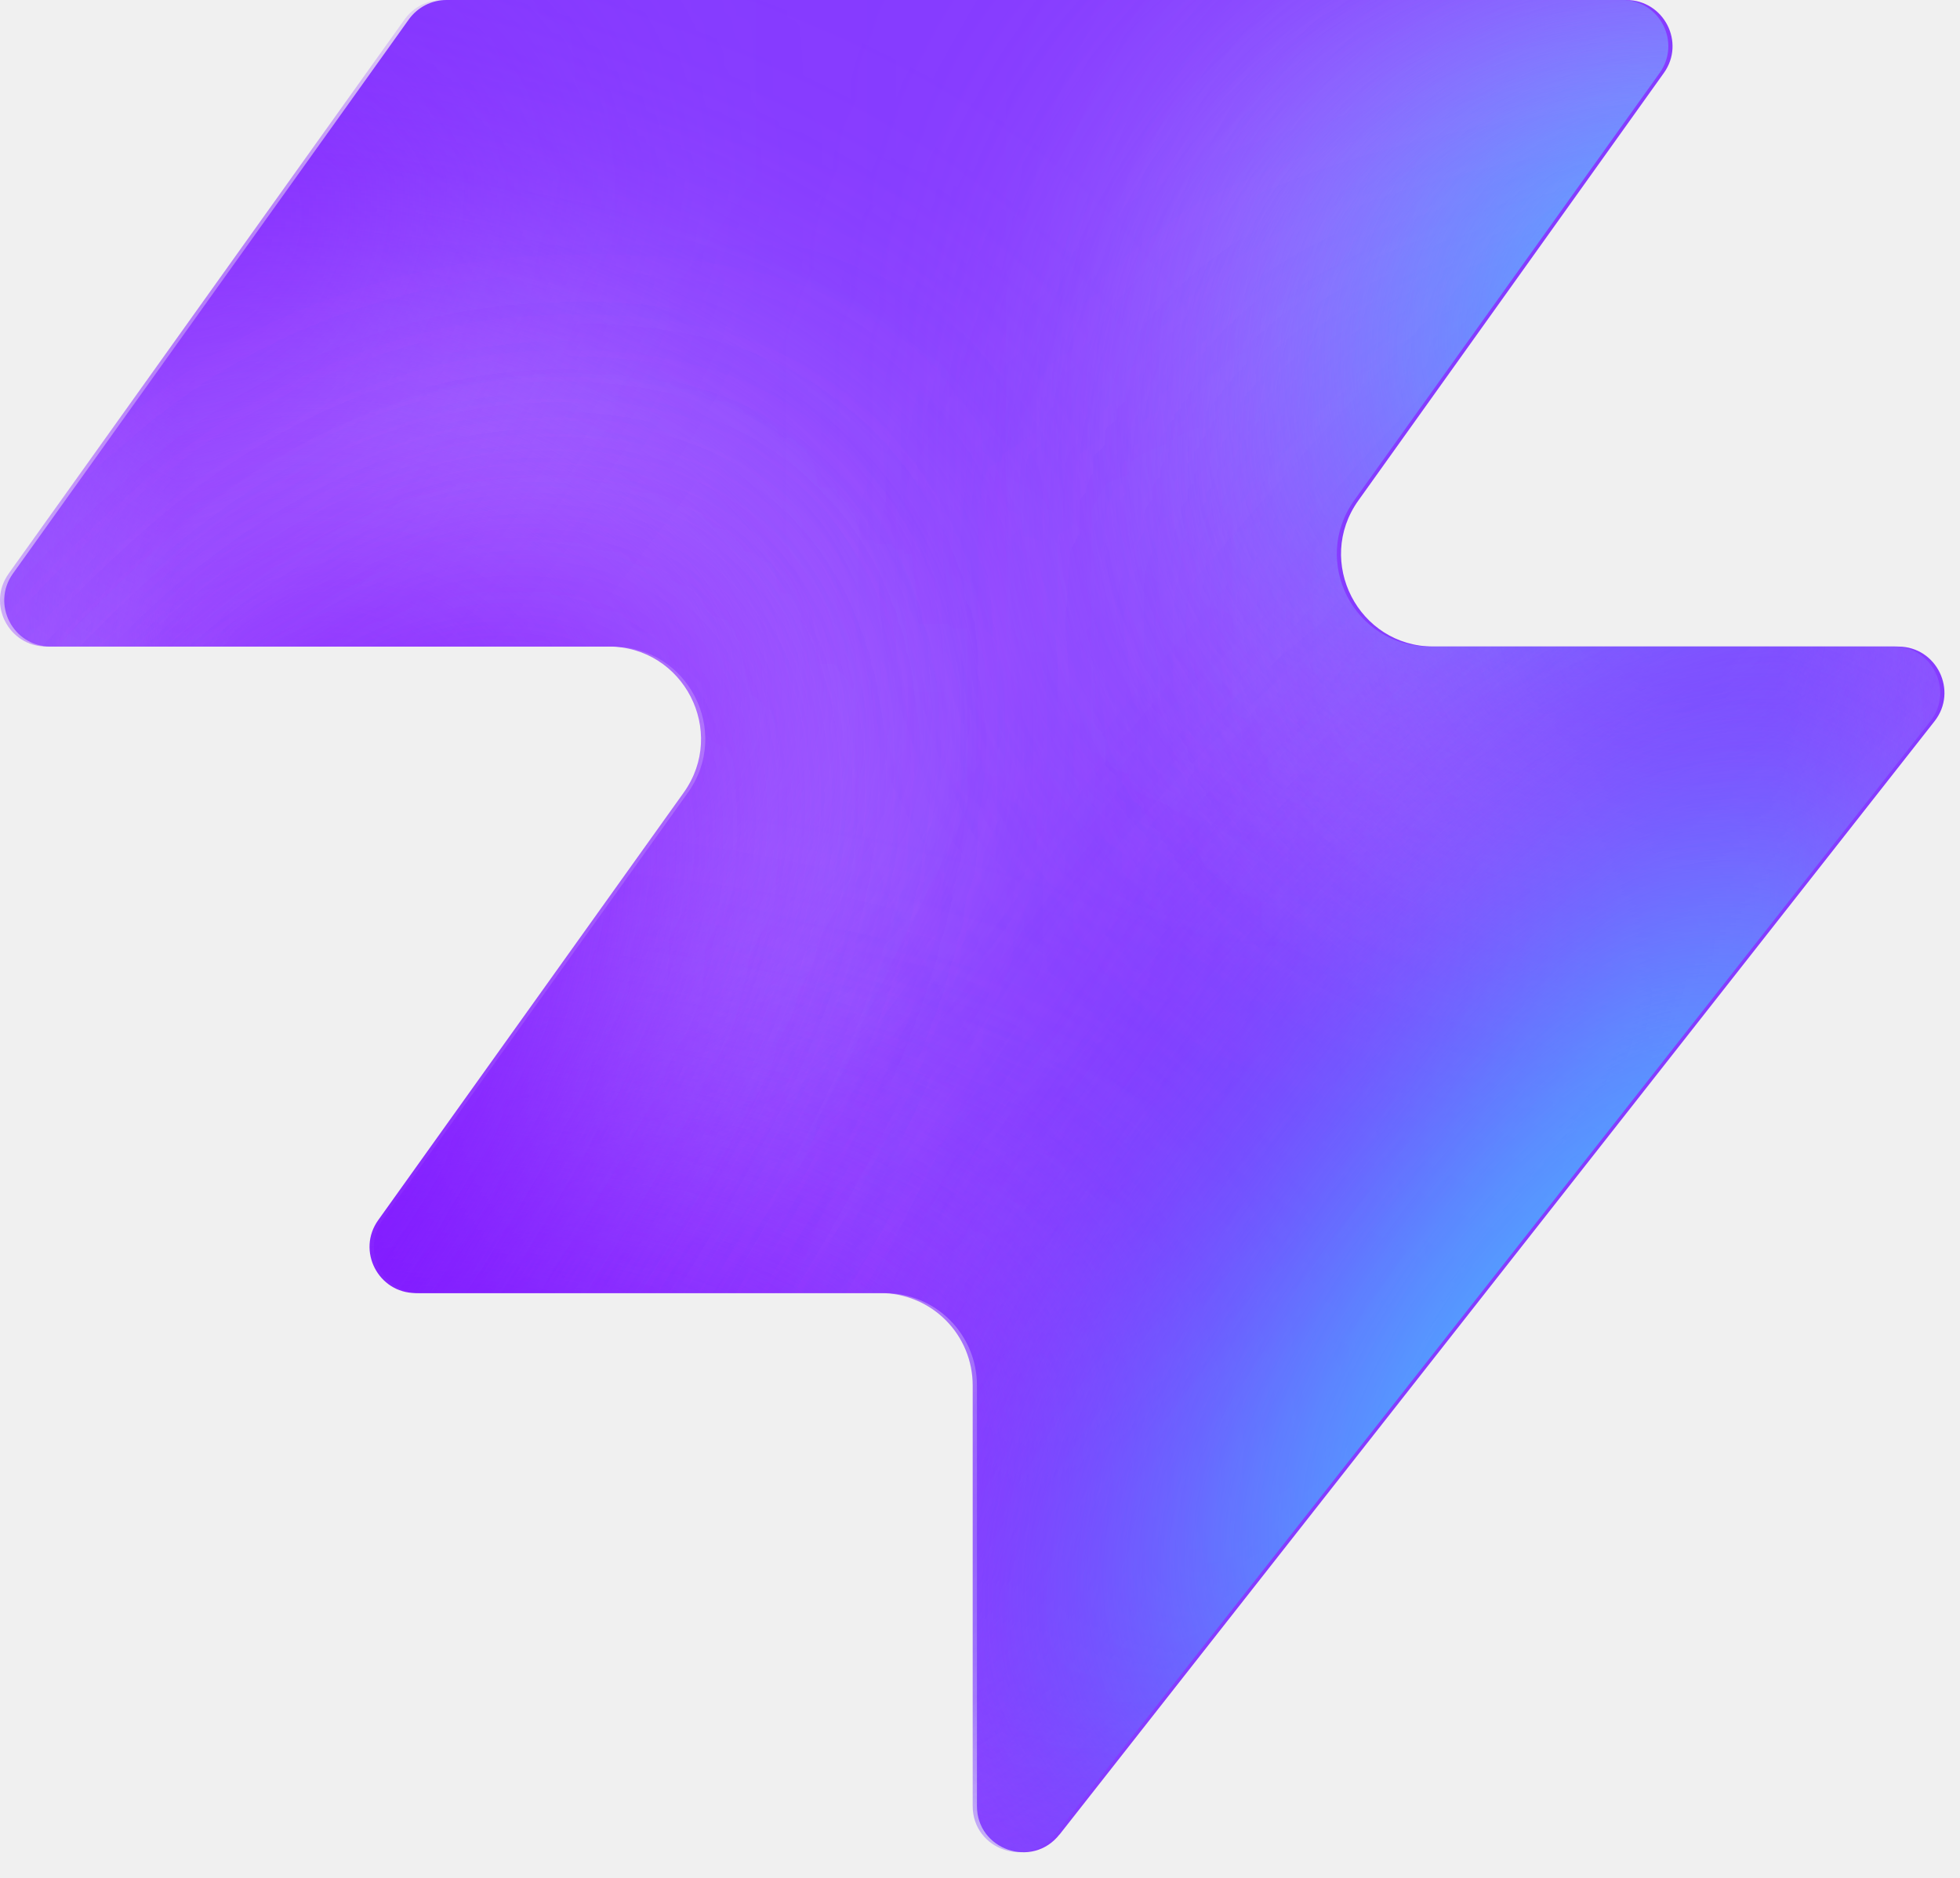
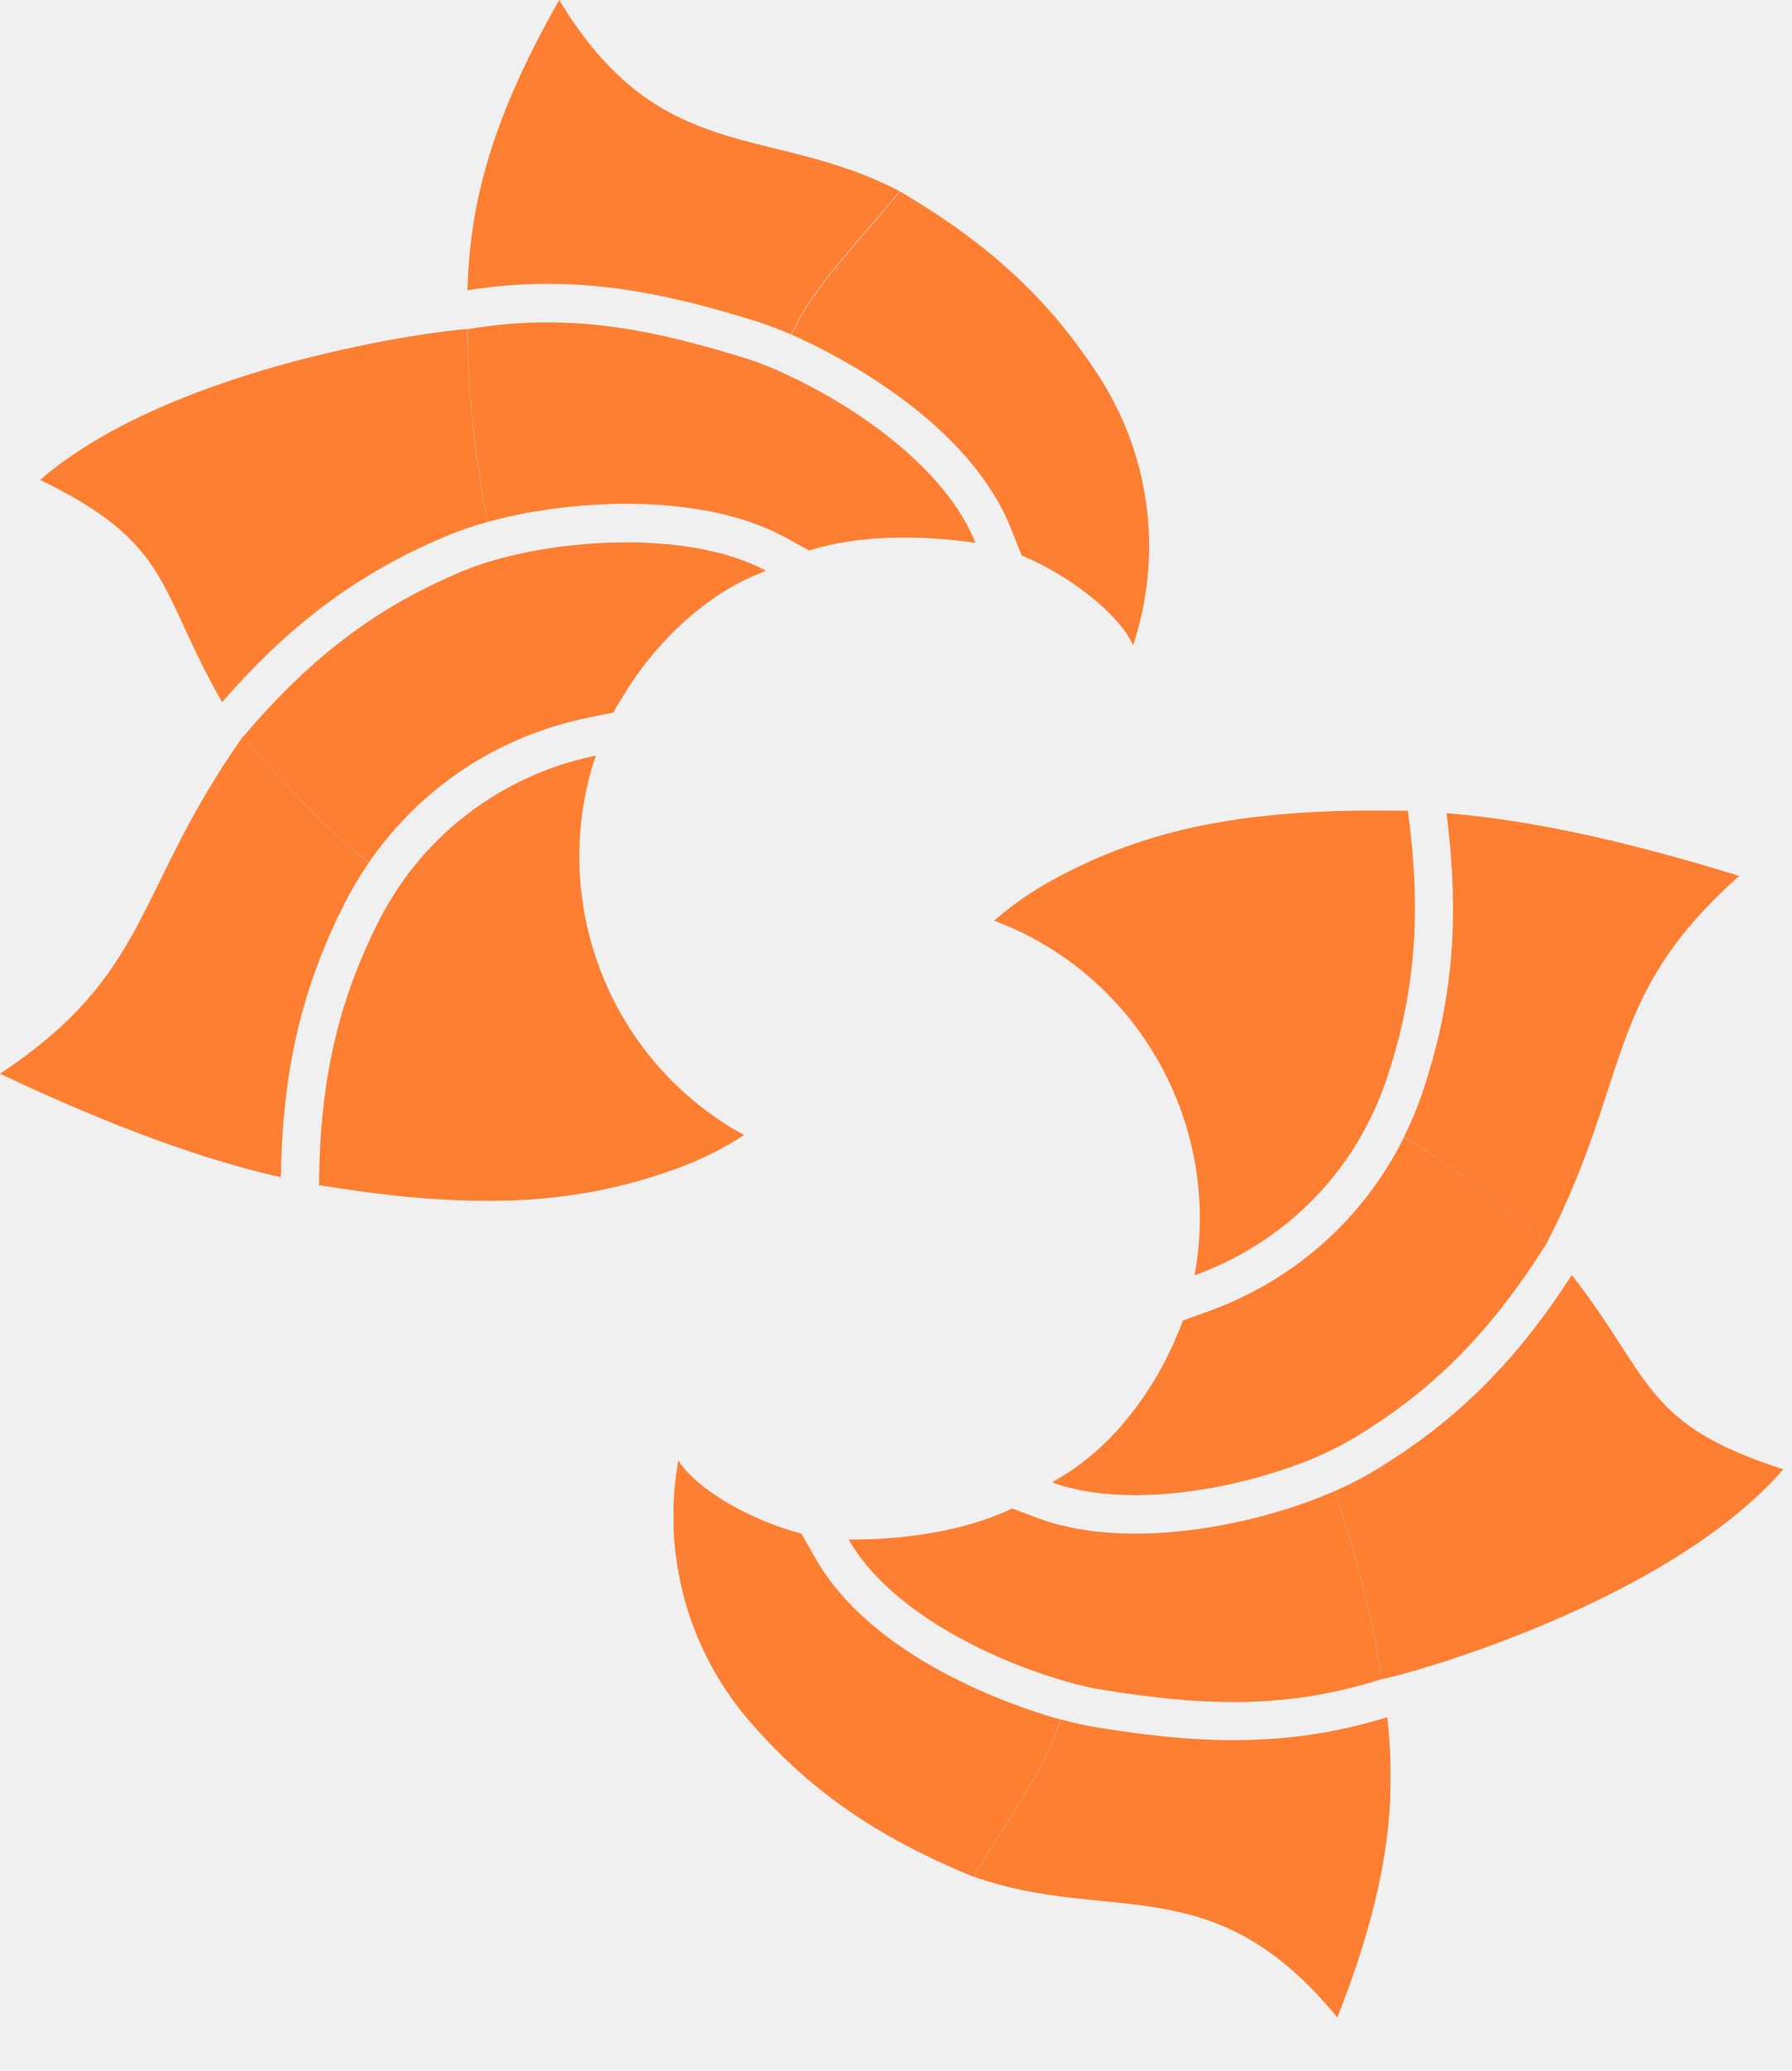
- <svg xmlns="http://www.w3.org/2000/svg" width="48" height="46" fill="none" viewBox="0 0 48 46">
-   <path fill="#863bff" d="M25.946 44.938c-.664.845-2.021.375-2.021-.698V33.937a2.26 2.26 0 0 0-2.262-2.262H10.287c-.92 0-1.456-1.04-.92-1.788l7.48-10.471c1.07-1.497 0-3.578-1.842-3.578H1.237c-.92 0-1.456-1.04-.92-1.788L10.013.474c.214-.297.556-.474.92-.474h28.894c.92 0 1.456 1.04.92 1.788l-7.48 10.471c-1.07 1.498 0 3.579 1.842 3.579h11.377c.943 0 1.473 1.088.89 1.83L25.947 44.94z" style="fill:#863bff;fill:color(display-p3 .525 .23 1);fill-opacity:1" />
-   <mask id="a" width="48" height="46" x="0" y="0" maskUnits="userSpaceOnUse" style="mask-type:alpha">
-     <path fill="#000" d="M25.842 44.938c-.664.844-2.021.375-2.021-.698V33.937a2.26 2.26 0 0 0-2.262-2.262H10.183c-.92 0-1.456-1.04-.92-1.788l7.48-10.471c1.07-1.498 0-3.579-1.842-3.579H1.133c-.92 0-1.456-1.04-.92-1.787L9.91.473c.214-.297.556-.474.92-.474h28.894c.92 0 1.456 1.04.92 1.788l-7.48 10.471c-1.07 1.498 0 3.578 1.842 3.578h11.377c.943 0 1.473 1.088.89 1.832L25.843 44.94z" style="fill:#000;fill-opacity:1" />
+ <svg xmlns="http://www.w3.org/2000/svg" width="32" height="37" viewBox="0 0 32 37" fill="none">
+   <path fill-rule="evenodd" clip-rule="evenodd" d="M10.741 17.375C10.741 17.373 10.74 17.371 10.739 17.369C10.267 16.158 10.209 14.79 10.643 13.5C9.244 13.787 7.97 14.6 7.132 15.836C7.067 15.933 7.004 16.031 6.944 16.133C6.883 16.234 6.826 16.338 6.772 16.444C6.596 16.79 6.442 17.137 6.31 17.494C6.243 17.672 6.183 17.853 6.127 18.037C6.072 18.221 6.021 18.409 5.977 18.601C6.021 18.409 6.072 18.221 6.127 18.037C6.072 18.221 6.021 18.409 5.977 18.601C5.798 19.368 5.705 20.205 5.699 21.174C5.954 21.216 6.197 21.251 6.436 21.284C6.496 21.292 6.556 21.3 6.615 21.308C6.846 21.337 7.071 21.364 7.288 21.384C7.293 21.385 7.298 21.386 7.303 21.386C7.524 21.407 7.735 21.421 7.943 21.432C7.996 21.435 8.048 21.438 8.099 21.44C8.297 21.449 8.491 21.455 8.678 21.455C8.686 21.455 8.695 21.455 8.703 21.455C8.8 21.455 8.894 21.453 8.989 21.45C9.038 21.449 9.088 21.449 9.136 21.448C9.277 21.442 9.416 21.434 9.552 21.424C10.514 21.351 11.359 21.153 12.192 20.838C12.582 20.69 12.95 20.501 13.292 20.279C12.085 19.617 11.21 18.573 10.741 17.375Z" fill="#FF7F32" />
+   <path fill-rule="evenodd" clip-rule="evenodd" d="M4.343 13.167C4.343 13.166 4.344 13.166 4.345 13.165C4.343 13.163 4.342 13.162 4.34 13.16C2.388 15.918 2.717 17.383 0 19.183C1.991 20.125 3.623 20.719 5.017 21.032C5.031 20.081 5.125 19.23 5.309 18.442C5.404 18.034 5.521 17.644 5.667 17.252C5.806 16.877 5.967 16.51 6.16 16.13C6.276 15.903 6.412 15.674 6.564 15.448C6.572 15.438 6.58 15.428 6.587 15.418C5.873 14.835 5.149 14.111 4.343 13.167Z" fill="#FF7F32" />
+   <mask id="mask0_684_19946" style="mask-type:alpha" maskUnits="userSpaceOnUse" x="12" y="26" width="13" height="11">
+     <path d="M12.029 26.09H24.842V36.041H12.029V26.09Z" fill="white" />
  </mask>
-   <g mask="url(#a)">
-     <g filter="url(#b)">
-       <ellipse cx="5.508" cy="14.704" fill="#ede6ff" rx="5.508" ry="14.704" style="fill:#ede6ff;fill:color(display-p3 .927 .903 1);fill-opacity:1" transform="matrix(.00324 1 1 -.00324 -4.47 31.516)" />
-     </g>
-     <g filter="url(#c)">
-       <ellipse cx="10.399" cy="29.851" fill="#ede6ff" rx="10.399" ry="29.851" style="fill:#ede6ff;fill:color(display-p3 .927 .903 1);fill-opacity:1" transform="matrix(.00324 1 1 -.00324 -39.328 7.883)" />
-     </g>
-     <g filter="url(#d)">
-       <ellipse cx="5.508" cy="30.487" fill="#7e14ff" rx="5.508" ry="30.487" style="fill:#7e14ff;fill:color(display-p3 .492 .077 1);fill-opacity:1" transform="rotate(89.814 -25.913 -14.639)scale(1 -1)" />
-     </g>
-     <g filter="url(#e)">
-       <ellipse cx="5.508" cy="30.599" fill="#7e14ff" rx="5.508" ry="30.599" style="fill:#7e14ff;fill:color(display-p3 .492 .077 1);fill-opacity:1" transform="rotate(89.814 -32.644 -3.334)scale(1 -1)" />
-     </g>
-     <g filter="url(#f)">
-       <ellipse cx="5.508" cy="30.599" fill="#7e14ff" rx="5.508" ry="30.599" style="fill:#7e14ff;fill:color(display-p3 .492 .077 1);fill-opacity:1" transform="matrix(.00324 1 1 -.00324 -34.34 30.47)" />
-     </g>
-     <g filter="url(#g)">
-       <ellipse cx="14.072" cy="22.078" fill="#ede6ff" rx="14.072" ry="22.078" style="fill:#ede6ff;fill:color(display-p3 .927 .903 1);fill-opacity:1" transform="rotate(93.35 24.506 48.493)scale(-1 1)" />
-     </g>
-     <g filter="url(#h)">
-       <ellipse cx="3.47" cy="21.501" fill="#7e14ff" rx="3.47" ry="21.501" style="fill:#7e14ff;fill:color(display-p3 .492 .077 1);fill-opacity:1" transform="rotate(89.009 28.708 47.59)scale(-1 1)" />
-     </g>
-     <g filter="url(#i)">
-       <ellipse cx="3.47" cy="21.501" fill="#7e14ff" rx="3.47" ry="21.501" style="fill:#7e14ff;fill:color(display-p3 .492 .077 1);fill-opacity:1" transform="rotate(89.009 28.708 47.59)scale(-1 1)" />
-     </g>
-     <g filter="url(#j)">
-       <ellipse cx=".387" cy="8.972" fill="#7e14ff" rx="4.407" ry="29.108" style="fill:#7e14ff;fill:color(display-p3 .492 .077 1);fill-opacity:1" transform="rotate(39.51 .387 8.972)" />
-     </g>
-     <g filter="url(#k)">
-       <ellipse cx="47.523" cy="-6.092" fill="#7e14ff" rx="4.407" ry="29.108" style="fill:#7e14ff;fill:color(display-p3 .492 .077 1);fill-opacity:1" transform="rotate(37.892 47.523 -6.092)" />
-     </g>
-     <g filter="url(#l)">
-       <ellipse cx="41.412" cy="6.333" fill="#47bfff" rx="5.971" ry="9.665" style="fill:#47bfff;fill:color(display-p3 .28 .748 1);fill-opacity:1" transform="rotate(37.892 41.412 6.333)" />
-     </g>
-     <g filter="url(#m)">
-       <ellipse cx="-1.879" cy="38.332" fill="#7e14ff" rx="4.407" ry="29.108" style="fill:#7e14ff;fill:color(display-p3 .492 .077 1);fill-opacity:1" transform="rotate(37.892 -1.88 38.332)" />
-     </g>
-     <g filter="url(#n)">
-       <ellipse cx="-1.879" cy="38.332" fill="#7e14ff" rx="4.407" ry="29.108" style="fill:#7e14ff;fill:color(display-p3 .492 .077 1);fill-opacity:1" transform="rotate(37.892 -1.88 38.332)" />
-     </g>
-     <g filter="url(#o)">
-       <ellipse cx="35.651" cy="29.907" fill="#7e14ff" rx="4.407" ry="29.108" style="fill:#7e14ff;fill:color(display-p3 .492 .077 1);fill-opacity:1" transform="rotate(37.892 35.651 29.907)" />
-     </g>
-     <g filter="url(#p)">
-       <ellipse cx="38.418" cy="32.4" fill="#47bfff" rx="5.971" ry="15.297" style="fill:#47bfff;fill:color(display-p3 .28 .748 1);fill-opacity:1" transform="rotate(37.892 38.418 32.4)" />
-     </g>
+   <g mask="url(#mask0_684_19946)">
+     <path fill-rule="evenodd" clip-rule="evenodd" d="M12.977 30.208C13.107 30.402 13.248 30.59 13.405 30.77C14.425 31.938 15.596 32.796 17.386 33.529C17.466 33.396 17.548 33.266 17.628 33.137C17.643 33.114 17.658 33.09 17.673 33.066C17.739 32.961 17.805 32.858 17.87 32.756C18.137 32.337 18.389 31.941 18.59 31.559C18.593 31.554 18.596 31.549 18.599 31.544C18.66 31.426 18.717 31.31 18.768 31.195C18.771 31.188 18.774 31.181 18.777 31.174C18.845 31.021 18.897 30.869 18.941 30.718C18.915 30.711 18.89 30.706 18.864 30.698C18.116 30.483 15.595 29.64 14.569 27.843L14.316 27.399C13.423 27.17 12.434 26.605 12.118 26.09C11.868 27.492 12.147 28.973 12.977 30.208Z" fill="#FF7F32" />
+     <path fill-rule="evenodd" clip-rule="evenodd" d="M18.771 31.193C18.72 31.308 18.663 31.424 18.601 31.541C18.599 31.547 18.596 31.552 18.593 31.557C18.391 31.939 18.14 32.335 17.873 32.754C17.808 32.856 17.742 32.959 17.676 33.064C17.661 33.088 17.646 33.111 17.631 33.135C17.55 33.264 17.469 33.394 17.389 33.527C19.862 34.396 21.673 33.33 23.89 36.045C24.875 33.551 24.933 32.03 24.782 30.68C24.323 30.82 23.856 30.928 23.39 30.995C21.977 31.198 20.713 31.036 19.639 30.869C19.413 30.834 19.179 30.781 18.944 30.716C18.9 30.867 18.847 31.019 18.78 31.172C18.777 31.179 18.774 31.186 18.771 31.193Z" fill="#FF7F32" />
  </g>
-   <defs>
-     <filter id="b" width="60.045" height="41.654" x="-19.77" y="16.149" color-interpolation-filters="sRGB" filterUnits="userSpaceOnUse">
-       <feFlood flood-opacity="0" result="BackgroundImageFix" />
-       <feBlend in="SourceGraphic" in2="BackgroundImageFix" result="shape" />
-       <feGaussianBlur result="effect1_foregroundBlur_2002_17158" stdDeviation="7.659" />
-     </filter>
-     <filter id="c" width="90.34" height="51.437" x="-54.613" y="-7.533" color-interpolation-filters="sRGB" filterUnits="userSpaceOnUse">
-       <feFlood flood-opacity="0" result="BackgroundImageFix" />
-       <feBlend in="SourceGraphic" in2="BackgroundImageFix" result="shape" />
-       <feGaussianBlur result="effect1_foregroundBlur_2002_17158" stdDeviation="7.659" />
-     </filter>
-     <filter id="d" width="79.355" height="29.4" x="-49.64" y="2.03" color-interpolation-filters="sRGB" filterUnits="userSpaceOnUse">
-       <feFlood flood-opacity="0" result="BackgroundImageFix" />
-       <feBlend in="SourceGraphic" in2="BackgroundImageFix" result="shape" />
-       <feGaussianBlur result="effect1_foregroundBlur_2002_17158" stdDeviation="4.596" />
-     </filter>
-     <filter id="e" width="79.579" height="29.4" x="-45.045" y="20.029" color-interpolation-filters="sRGB" filterUnits="userSpaceOnUse">
-       <feFlood flood-opacity="0" result="BackgroundImageFix" />
-       <feBlend in="SourceGraphic" in2="BackgroundImageFix" result="shape" />
-       <feGaussianBlur result="effect1_foregroundBlur_2002_17158" stdDeviation="4.596" />
-     </filter>
-     <filter id="f" width="79.579" height="29.4" x="-43.513" y="21.178" color-interpolation-filters="sRGB" filterUnits="userSpaceOnUse">
-       <feFlood flood-opacity="0" result="BackgroundImageFix" />
-       <feBlend in="SourceGraphic" in2="BackgroundImageFix" result="shape" />
-       <feGaussianBlur result="effect1_foregroundBlur_2002_17158" stdDeviation="4.596" />
-     </filter>
-     <filter id="g" width="74.749" height="58.852" x="15.756" y="-17.901" color-interpolation-filters="sRGB" filterUnits="userSpaceOnUse">
-       <feFlood flood-opacity="0" result="BackgroundImageFix" />
-       <feBlend in="SourceGraphic" in2="BackgroundImageFix" result="shape" />
-       <feGaussianBlur result="effect1_foregroundBlur_2002_17158" stdDeviation="7.659" />
-     </filter>
-     <filter id="h" width="61.377" height="25.362" x="23.548" y="2.284" color-interpolation-filters="sRGB" filterUnits="userSpaceOnUse">
-       <feFlood flood-opacity="0" result="BackgroundImageFix" />
-       <feBlend in="SourceGraphic" in2="BackgroundImageFix" result="shape" />
-       <feGaussianBlur result="effect1_foregroundBlur_2002_17158" stdDeviation="4.596" />
-     </filter>
-     <filter id="i" width="61.377" height="25.362" x="23.548" y="2.284" color-interpolation-filters="sRGB" filterUnits="userSpaceOnUse">
-       <feFlood flood-opacity="0" result="BackgroundImageFix" />
-       <feBlend in="SourceGraphic" in2="BackgroundImageFix" result="shape" />
-       <feGaussianBlur result="effect1_foregroundBlur_2002_17158" stdDeviation="4.596" />
-     </filter>
-     <filter id="j" width="56.045" height="63.649" x="-27.636" y="-22.853" color-interpolation-filters="sRGB" filterUnits="userSpaceOnUse">
-       <feFlood flood-opacity="0" result="BackgroundImageFix" />
-       <feBlend in="SourceGraphic" in2="BackgroundImageFix" result="shape" />
-       <feGaussianBlur result="effect1_foregroundBlur_2002_17158" stdDeviation="4.596" />
-     </filter>
-     <filter id="k" width="54.814" height="64.646" x="20.116" y="-38.415" color-interpolation-filters="sRGB" filterUnits="userSpaceOnUse">
-       <feFlood flood-opacity="0" result="BackgroundImageFix" />
-       <feBlend in="SourceGraphic" in2="BackgroundImageFix" result="shape" />
-       <feGaussianBlur result="effect1_foregroundBlur_2002_17158" stdDeviation="4.596" />
-     </filter>
-     <filter id="l" width="33.541" height="35.313" x="24.641" y="-11.323" color-interpolation-filters="sRGB" filterUnits="userSpaceOnUse">
-       <feFlood flood-opacity="0" result="BackgroundImageFix" />
-       <feBlend in="SourceGraphic" in2="BackgroundImageFix" result="shape" />
-       <feGaussianBlur result="effect1_foregroundBlur_2002_17158" stdDeviation="4.596" />
-     </filter>
-     <filter id="m" width="54.814" height="64.646" x="-29.286" y="6.009" color-interpolation-filters="sRGB" filterUnits="userSpaceOnUse">
-       <feFlood flood-opacity="0" result="BackgroundImageFix" />
-       <feBlend in="SourceGraphic" in2="BackgroundImageFix" result="shape" />
-       <feGaussianBlur result="effect1_foregroundBlur_2002_17158" stdDeviation="4.596" />
-     </filter>
-     <filter id="n" width="54.814" height="64.646" x="-29.286" y="6.009" color-interpolation-filters="sRGB" filterUnits="userSpaceOnUse">
-       <feFlood flood-opacity="0" result="BackgroundImageFix" />
-       <feBlend in="SourceGraphic" in2="BackgroundImageFix" result="shape" />
-       <feGaussianBlur result="effect1_foregroundBlur_2002_17158" stdDeviation="4.596" />
-     </filter>
-     <filter id="o" width="54.814" height="64.646" x="8.244" y="-2.416" color-interpolation-filters="sRGB" filterUnits="userSpaceOnUse">
-       <feFlood flood-opacity="0" result="BackgroundImageFix" />
-       <feBlend in="SourceGraphic" in2="BackgroundImageFix" result="shape" />
-       <feGaussianBlur result="effect1_foregroundBlur_2002_17158" stdDeviation="4.596" />
-     </filter>
-     <filter id="p" width="39.409" height="43.623" x="18.713" y="10.588" color-interpolation-filters="sRGB" filterUnits="userSpaceOnUse">
-       <feFlood flood-opacity="0" result="BackgroundImageFix" />
-       <feBlend in="SourceGraphic" in2="BackgroundImageFix" result="shape" />
-       <feGaussianBlur result="effect1_foregroundBlur_2002_17158" stdDeviation="4.596" />
-     </filter>
-   </defs>
+   <path fill-rule="evenodd" clip-rule="evenodd" d="M31.858 26.25C29.348 25.447 29.524 24.633 28.079 22.779C27.85 23.133 27.621 23.461 27.383 23.765C27.103 24.124 26.82 24.446 26.518 24.748C26.221 25.045 25.917 25.314 25.587 25.57C25.271 25.814 24.94 26.041 24.576 26.261C24.465 26.329 24.347 26.395 24.227 26.457C24.113 26.516 23.995 26.573 23.874 26.627C23.863 26.631 23.851 26.636 23.84 26.641C24.174 27.58 24.494 28.759 24.684 29.999C25.095 29.933 29.777 28.645 31.858 26.25Z" fill="#FF7F32" />
+   <path fill-rule="evenodd" clip-rule="evenodd" d="M19.049 30.043C19.273 30.107 19.502 30.16 19.738 30.197C21.268 30.435 22.842 30.59 24.683 29.998C24.493 28.759 24.173 27.58 23.839 26.641C23.688 26.707 23.523 26.773 23.338 26.84L23.304 26.853C23.137 26.912 22.954 26.971 22.76 27.027L22.739 27.033L22.692 27.047C22.516 27.097 22.329 27.143 22.135 27.186L22.111 27.191L22.05 27.204C21.866 27.243 21.675 27.278 21.472 27.308L21.403 27.318L21.357 27.324C21.292 27.333 21.227 27.341 21.162 27.348C21.106 27.354 21.051 27.36 20.996 27.365C20.93 27.372 20.865 27.376 20.794 27.381C20.741 27.385 20.688 27.389 20.635 27.391C20.568 27.394 20.502 27.396 20.436 27.397L20.413 27.398C20.367 27.399 20.321 27.4 20.276 27.4C20.211 27.4 20.148 27.398 20.076 27.396L20.043 27.395C20.001 27.394 19.959 27.393 19.919 27.39C19.857 27.387 19.796 27.382 19.735 27.376L19.717 27.375L19.681 27.372C19.643 27.368 19.605 27.365 19.567 27.361C19.504 27.354 19.443 27.344 19.382 27.334L19.36 27.331L19.326 27.326C19.291 27.321 19.256 27.316 19.222 27.309C19.151 27.296 19.082 27.279 19 27.26L18.976 27.255C18.945 27.248 18.915 27.241 18.884 27.233C18.781 27.205 18.68 27.173 18.585 27.139L18.578 27.137L18.555 27.128L18.081 26.95C17.26 27.348 16.168 27.511 15.16 27.506C15.868 28.746 17.618 29.631 19.049 30.043Z" fill="#FF7F32" />
+   <path fill-rule="evenodd" clip-rule="evenodd" d="M20.695 18.962C20.696 18.963 20.697 18.965 20.698 18.967C21.337 20.099 21.587 21.445 21.34 22.784C22.684 22.301 23.831 21.316 24.485 19.973C24.537 19.868 24.585 19.762 24.63 19.653C24.675 19.544 24.718 19.433 24.756 19.32C24.881 18.953 24.985 18.587 25.066 18.215C25.106 18.029 25.141 17.841 25.17 17.651C25.199 17.461 25.222 17.268 25.239 17.072C25.222 17.268 25.199 17.461 25.17 17.651C25.199 17.461 25.222 17.269 25.239 17.072C25.308 16.288 25.281 15.446 25.15 14.486C24.892 14.48 24.646 14.48 24.405 14.481C24.345 14.482 24.284 14.482 24.225 14.483C23.992 14.486 23.765 14.492 23.548 14.503C23.543 14.503 23.538 14.503 23.533 14.503C23.311 14.514 23.1 14.53 22.892 14.548C22.84 14.553 22.788 14.557 22.737 14.562C22.54 14.582 22.347 14.604 22.161 14.63C22.154 14.631 22.145 14.632 22.137 14.633C22.041 14.647 21.948 14.663 21.854 14.679C21.806 14.687 21.757 14.694 21.71 14.702C21.571 14.727 21.434 14.755 21.301 14.784C20.359 14.993 19.55 15.309 18.771 15.739C18.405 15.941 18.067 16.18 17.76 16.449C19.049 16.933 20.062 17.842 20.695 18.962Z" fill="#FF7F32" />
+   <path fill-rule="evenodd" clip-rule="evenodd" d="M27.62 22.219C27.619 22.22 27.619 22.221 27.618 22.221C27.62 22.223 27.621 22.224 27.623 22.226C29.166 19.219 28.634 17.815 31.069 15.649C28.965 14.998 27.266 14.641 25.841 14.529C25.962 15.473 25.989 16.328 25.919 17.134C25.882 17.552 25.821 17.954 25.732 18.363C25.647 18.754 25.539 19.14 25.402 19.544C25.32 19.785 25.218 20.031 25.098 20.276C25.093 20.287 25.086 20.298 25.08 20.309C25.869 20.786 26.688 21.399 27.62 22.219Z" fill="#FF7F32" />
+   <path fill-rule="evenodd" clip-rule="evenodd" d="M19.059 26.569C19.09 26.577 19.123 26.583 19.154 26.59C19.217 26.605 19.279 26.621 19.344 26.633C19.382 26.64 19.423 26.645 19.462 26.651C19.522 26.661 19.581 26.67 19.643 26.677C19.686 26.683 19.73 26.686 19.773 26.689C19.833 26.695 19.892 26.7 19.953 26.704C19.999 26.706 20.046 26.707 20.093 26.708C20.153 26.71 20.212 26.712 20.273 26.712C20.321 26.712 20.369 26.711 20.418 26.71C20.478 26.708 20.539 26.707 20.6 26.704C20.649 26.702 20.699 26.698 20.749 26.695C20.809 26.691 20.87 26.686 20.93 26.681C20.981 26.676 21.032 26.67 21.083 26.665C21.143 26.658 21.203 26.651 21.263 26.643C21.302 26.637 21.341 26.631 21.38 26.626C21.557 26.599 21.733 26.568 21.907 26.531C21.933 26.526 21.96 26.52 21.986 26.514C22.162 26.475 22.336 26.432 22.505 26.385C22.526 26.379 22.547 26.372 22.568 26.366C22.741 26.316 22.91 26.262 23.073 26.205C23.085 26.2 23.097 26.195 23.109 26.191C23.278 26.13 23.441 26.065 23.593 25.997C23.806 25.902 24.016 25.795 24.22 25.671C25.545 24.868 26.592 23.862 27.623 22.223C27.494 22.11 27.368 22.001 27.243 21.895C27.368 22.001 27.494 22.11 27.623 22.223C27.623 22.222 27.624 22.221 27.624 22.22C26.692 21.401 25.873 20.787 25.085 20.311C25.084 20.312 25.083 20.314 25.082 20.315C25.315 20.456 25.55 20.606 25.791 20.773C25.549 20.607 25.314 20.458 25.081 20.318C24.358 21.774 23.115 22.88 21.573 23.433L21.132 23.591C21.13 23.597 21.128 23.604 21.126 23.61C21.096 23.698 21.057 23.789 21.015 23.88C20.89 24.183 20.727 24.497 20.53 24.804C20.358 25.072 20.159 25.334 19.938 25.576C19.617 25.925 19.246 26.232 18.836 26.457C18.824 26.467 18.812 26.477 18.801 26.487C18.884 26.517 18.97 26.545 19.059 26.569Z" fill="#FF7F32" />
+   <path fill-rule="evenodd" clip-rule="evenodd" d="M19.973 7.332C19.872 7.122 19.758 6.916 19.628 6.716C18.784 5.414 17.746 4.399 16.077 3.42C15.979 3.54 15.88 3.657 15.782 3.773C15.764 3.794 15.746 3.816 15.727 3.837C15.647 3.932 15.568 4.024 15.489 4.116C15.166 4.493 14.861 4.849 14.607 5.199C14.603 5.204 14.6 5.208 14.597 5.213C14.519 5.321 14.446 5.427 14.38 5.534C14.375 5.541 14.372 5.547 14.368 5.553C14.279 5.696 14.206 5.838 14.141 5.981C14.165 5.992 14.19 6.001 14.215 6.012C14.925 6.332 17.301 7.523 18.062 9.448L18.251 9.924C19.102 10.276 20.001 10.976 20.242 11.531C20.688 10.178 20.621 8.673 19.973 7.332Z" fill="#FF7F32" />
+   <path fill-rule="evenodd" clip-rule="evenodd" d="M14.373 5.529C14.44 5.423 14.512 5.316 14.59 5.208C14.593 5.204 14.597 5.199 14.6 5.194C14.854 4.845 15.159 4.488 15.482 4.111C15.561 4.02 15.64 3.927 15.721 3.832C15.739 3.811 15.757 3.79 15.775 3.768C15.873 3.653 15.972 3.536 16.07 3.415C13.745 2.204 11.802 3.002 9.99 0C8.663 2.329 8.391 3.827 8.35 5.185C8.823 5.111 9.301 5.07 9.772 5.07C11.2 5.07 12.428 5.409 13.468 5.727C13.687 5.794 13.91 5.879 14.134 5.977C14.199 5.834 14.272 5.691 14.361 5.549C14.365 5.542 14.369 5.536 14.373 5.529Z" fill="#FF7F32" />
+   <path fill-rule="evenodd" clip-rule="evenodd" d="M0.717 8.574C3.088 9.726 2.799 10.506 3.968 12.546C4.245 12.229 4.517 11.936 4.796 11.669C5.124 11.354 5.449 11.076 5.791 10.819C6.126 10.567 6.466 10.344 6.829 10.138C7.176 9.94 7.535 9.763 7.927 9.596C8.047 9.545 8.173 9.496 8.301 9.452C8.421 9.41 8.547 9.37 8.674 9.334C8.685 9.331 8.698 9.328 8.71 9.325C8.511 8.347 8.361 7.135 8.348 5.881C7.932 5.887 3.115 6.499 0.717 8.574Z" fill="#FF7F32" />
+   <path fill-rule="evenodd" clip-rule="evenodd" d="M13.933 6.637C13.721 6.541 13.502 6.457 13.274 6.387C11.792 5.934 10.256 5.557 8.35 5.882C8.363 7.136 8.513 8.348 8.711 9.326C8.87 9.281 9.043 9.239 9.235 9.199L9.271 9.191C9.444 9.156 9.634 9.124 9.834 9.096L9.855 9.093L9.904 9.086C10.085 9.062 10.277 9.042 10.475 9.027L10.499 9.026L10.562 9.021C10.75 9.009 10.943 9.002 11.149 9.001L11.219 9.001L11.264 9.001C11.33 9.001 11.396 9.003 11.461 9.005C11.517 9.007 11.573 9.009 11.628 9.011C11.694 9.015 11.759 9.019 11.831 9.024C11.883 9.028 11.937 9.032 11.989 9.037C12.055 9.043 12.121 9.051 12.186 9.059L12.21 9.062C12.255 9.067 12.301 9.073 12.346 9.079C12.41 9.088 12.473 9.099 12.543 9.112L12.576 9.117C12.617 9.124 12.658 9.131 12.698 9.139C12.759 9.151 12.818 9.165 12.878 9.179L12.895 9.183L12.931 9.192C12.968 9.2 13.005 9.209 13.041 9.218C13.103 9.235 13.162 9.253 13.222 9.271L13.243 9.278L13.276 9.287C13.31 9.297 13.343 9.307 13.376 9.319C13.445 9.342 13.511 9.368 13.589 9.399L13.612 9.408C13.642 9.418 13.671 9.43 13.7 9.442C13.798 9.484 13.894 9.53 13.983 9.578L13.99 9.581L14.011 9.592L14.455 9.835C15.324 9.558 16.428 9.552 17.425 9.699C16.9 8.372 15.292 7.248 13.933 6.637Z" fill="#FF7F32" />
+   <path fill-rule="evenodd" clip-rule="evenodd" d="M13.433 10.075C13.403 10.063 13.372 10.052 13.342 10.04C13.282 10.017 13.223 9.993 13.16 9.971C13.123 9.959 13.084 9.948 13.046 9.937C12.988 9.919 12.93 9.901 12.87 9.885C12.829 9.874 12.785 9.865 12.743 9.855C12.684 9.841 12.627 9.827 12.567 9.815C12.521 9.806 12.475 9.798 12.429 9.79C12.37 9.78 12.312 9.77 12.252 9.761C12.204 9.754 12.156 9.749 12.108 9.743C12.048 9.736 11.988 9.729 11.927 9.723C11.877 9.718 11.828 9.715 11.778 9.711C11.717 9.706 11.657 9.702 11.597 9.699C11.545 9.697 11.494 9.695 11.443 9.693C11.382 9.692 11.322 9.69 11.261 9.69C11.222 9.689 11.183 9.69 11.143 9.69C10.965 9.691 10.786 9.697 10.609 9.708C10.582 9.71 10.555 9.712 10.527 9.714C10.348 9.728 10.17 9.746 9.996 9.769C9.974 9.772 9.952 9.775 9.931 9.778C9.752 9.803 9.577 9.832 9.408 9.867C9.395 9.869 9.383 9.872 9.37 9.875C9.194 9.912 9.024 9.952 8.863 9.998C8.639 10.062 8.417 10.138 8.197 10.232C6.772 10.839 5.594 11.687 4.342 13.163C4.453 13.293 4.563 13.419 4.672 13.541C4.563 13.419 4.453 13.293 4.342 13.163C4.341 13.164 4.34 13.165 4.34 13.165C5.147 14.109 5.871 14.833 6.584 15.416C6.585 15.415 6.587 15.413 6.588 15.412C6.377 15.239 6.165 15.057 5.95 14.858C6.166 15.057 6.378 15.238 6.589 15.41C7.511 14.071 8.897 13.152 10.501 12.823L10.96 12.729C10.963 12.723 10.966 12.717 10.969 12.711C11.011 12.628 11.062 12.544 11.117 12.46C11.284 12.178 11.489 11.889 11.728 11.613C11.936 11.373 12.169 11.142 12.423 10.934C12.79 10.633 13.2 10.382 13.638 10.217C13.651 10.21 13.665 10.201 13.677 10.193C13.599 10.151 13.517 10.112 13.433 10.075Z" fill="#FF7F32" />
</svg>
